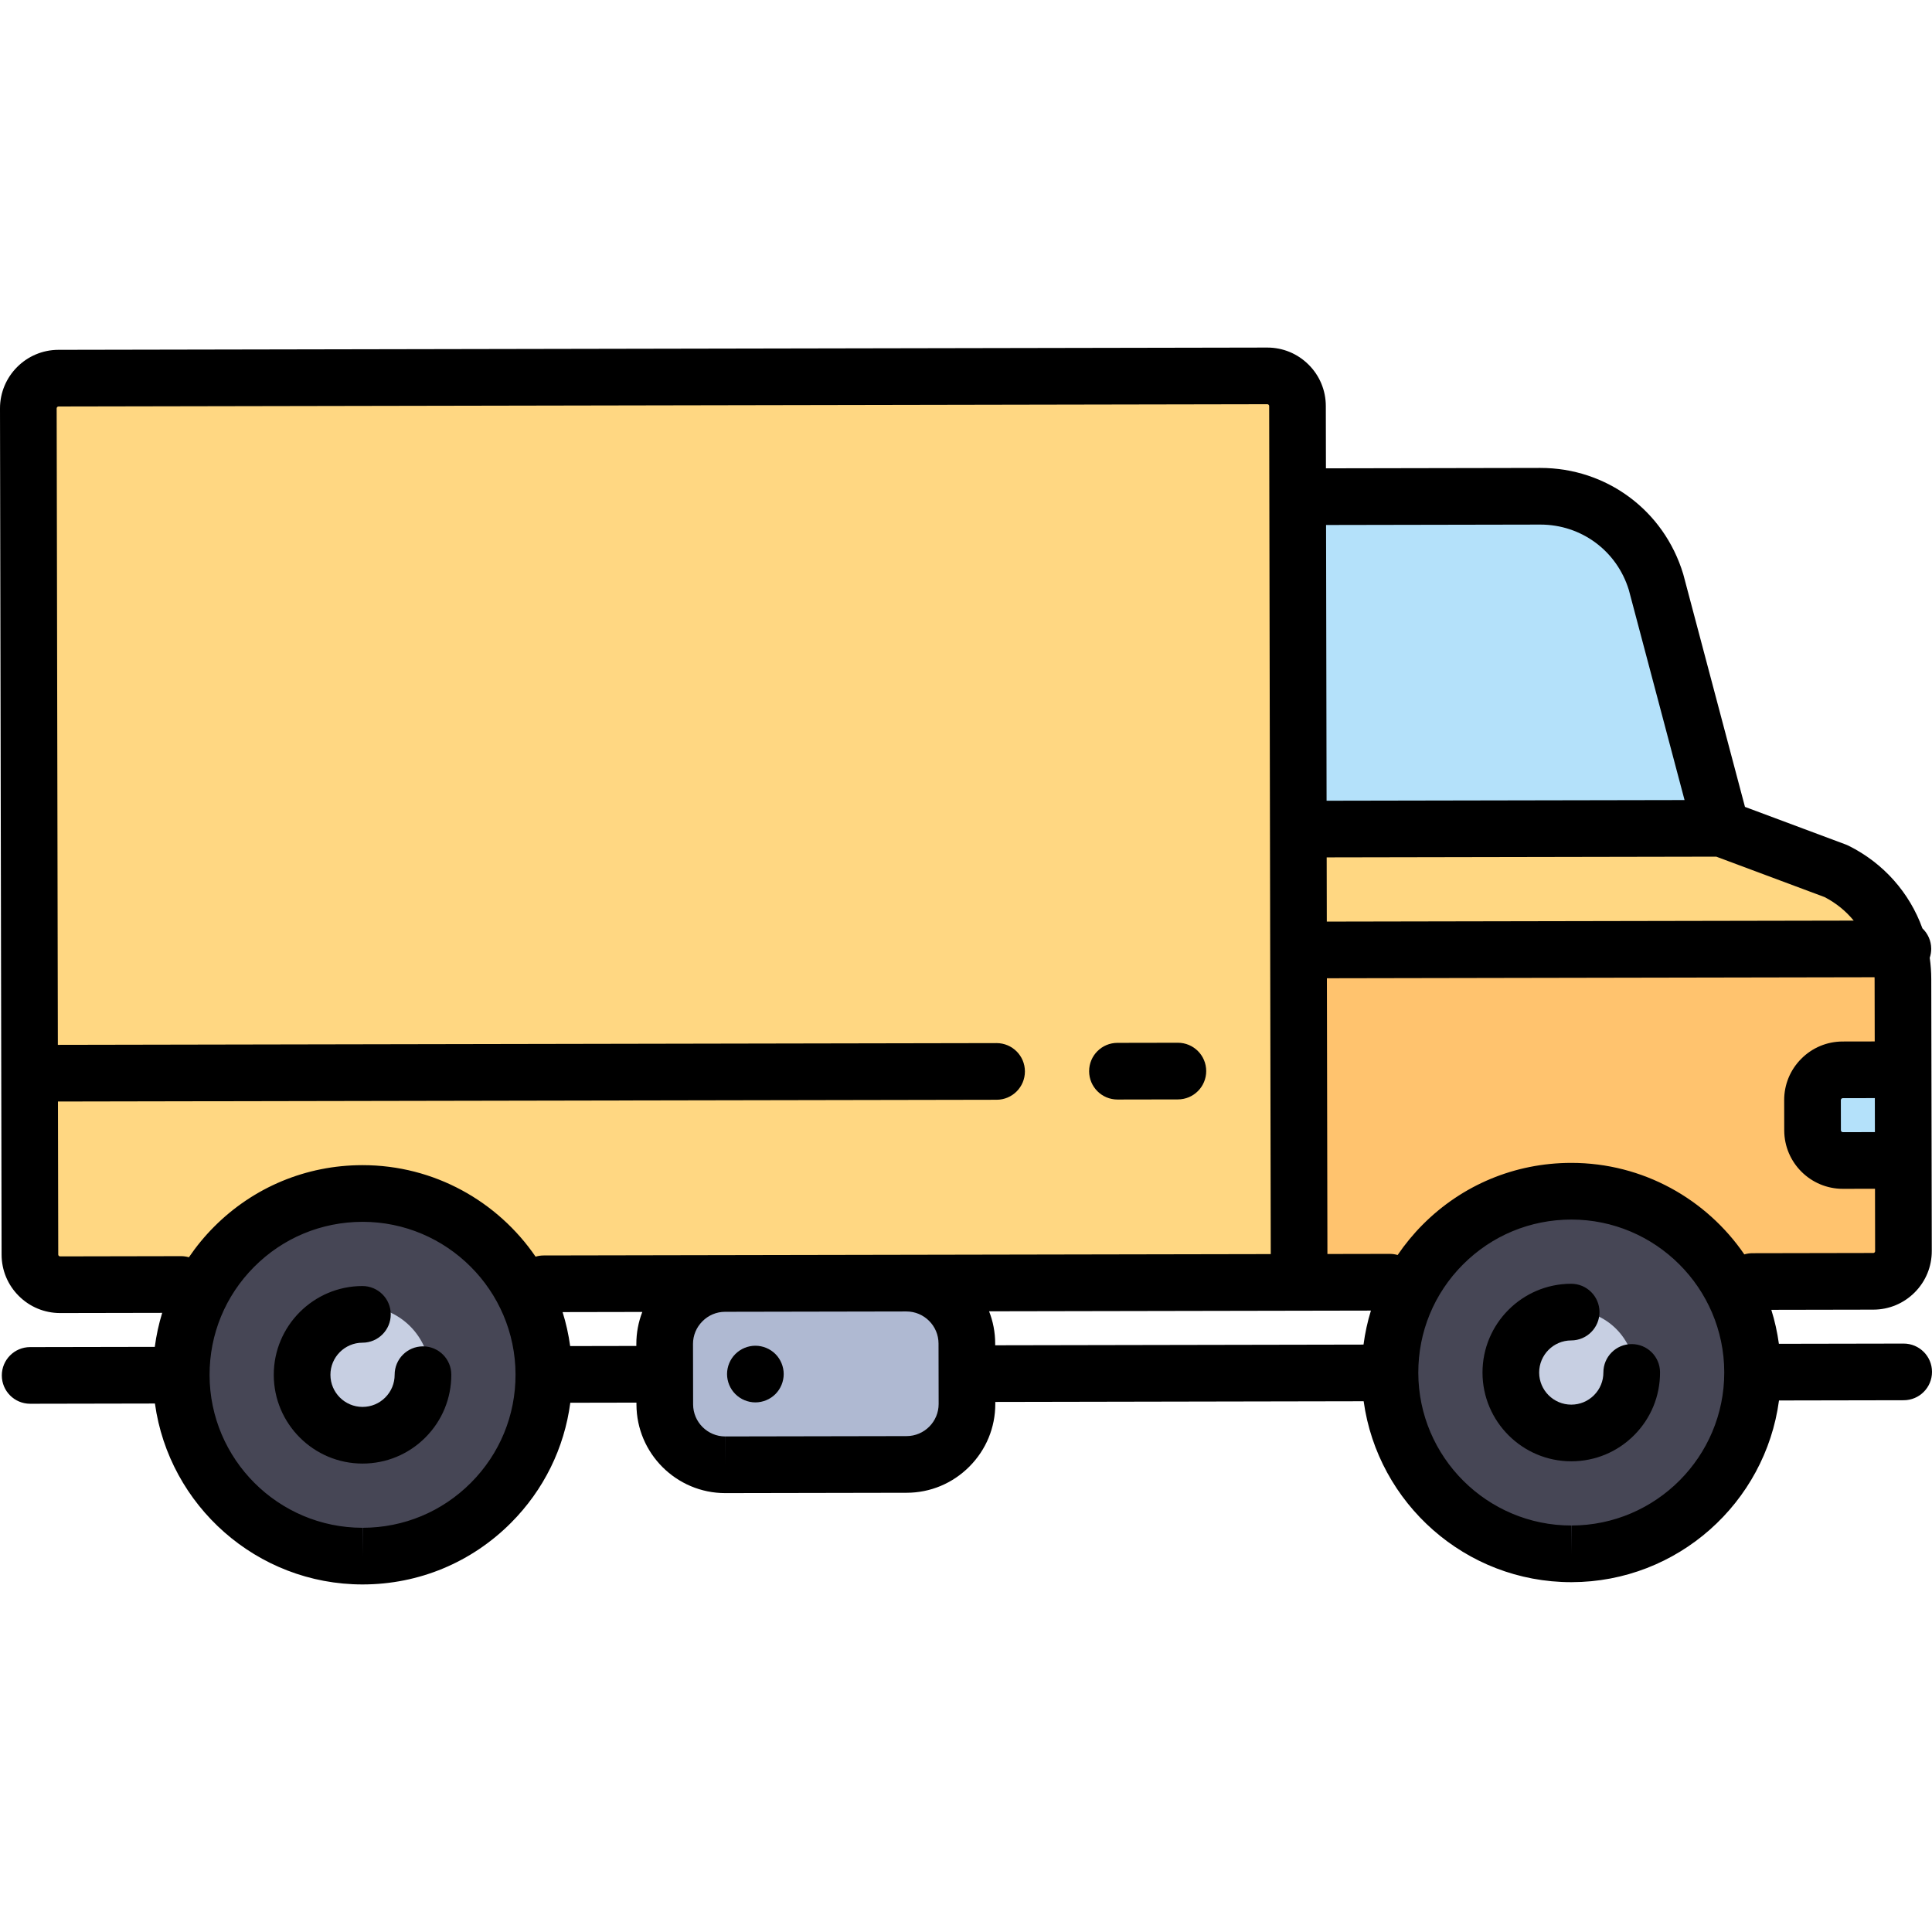
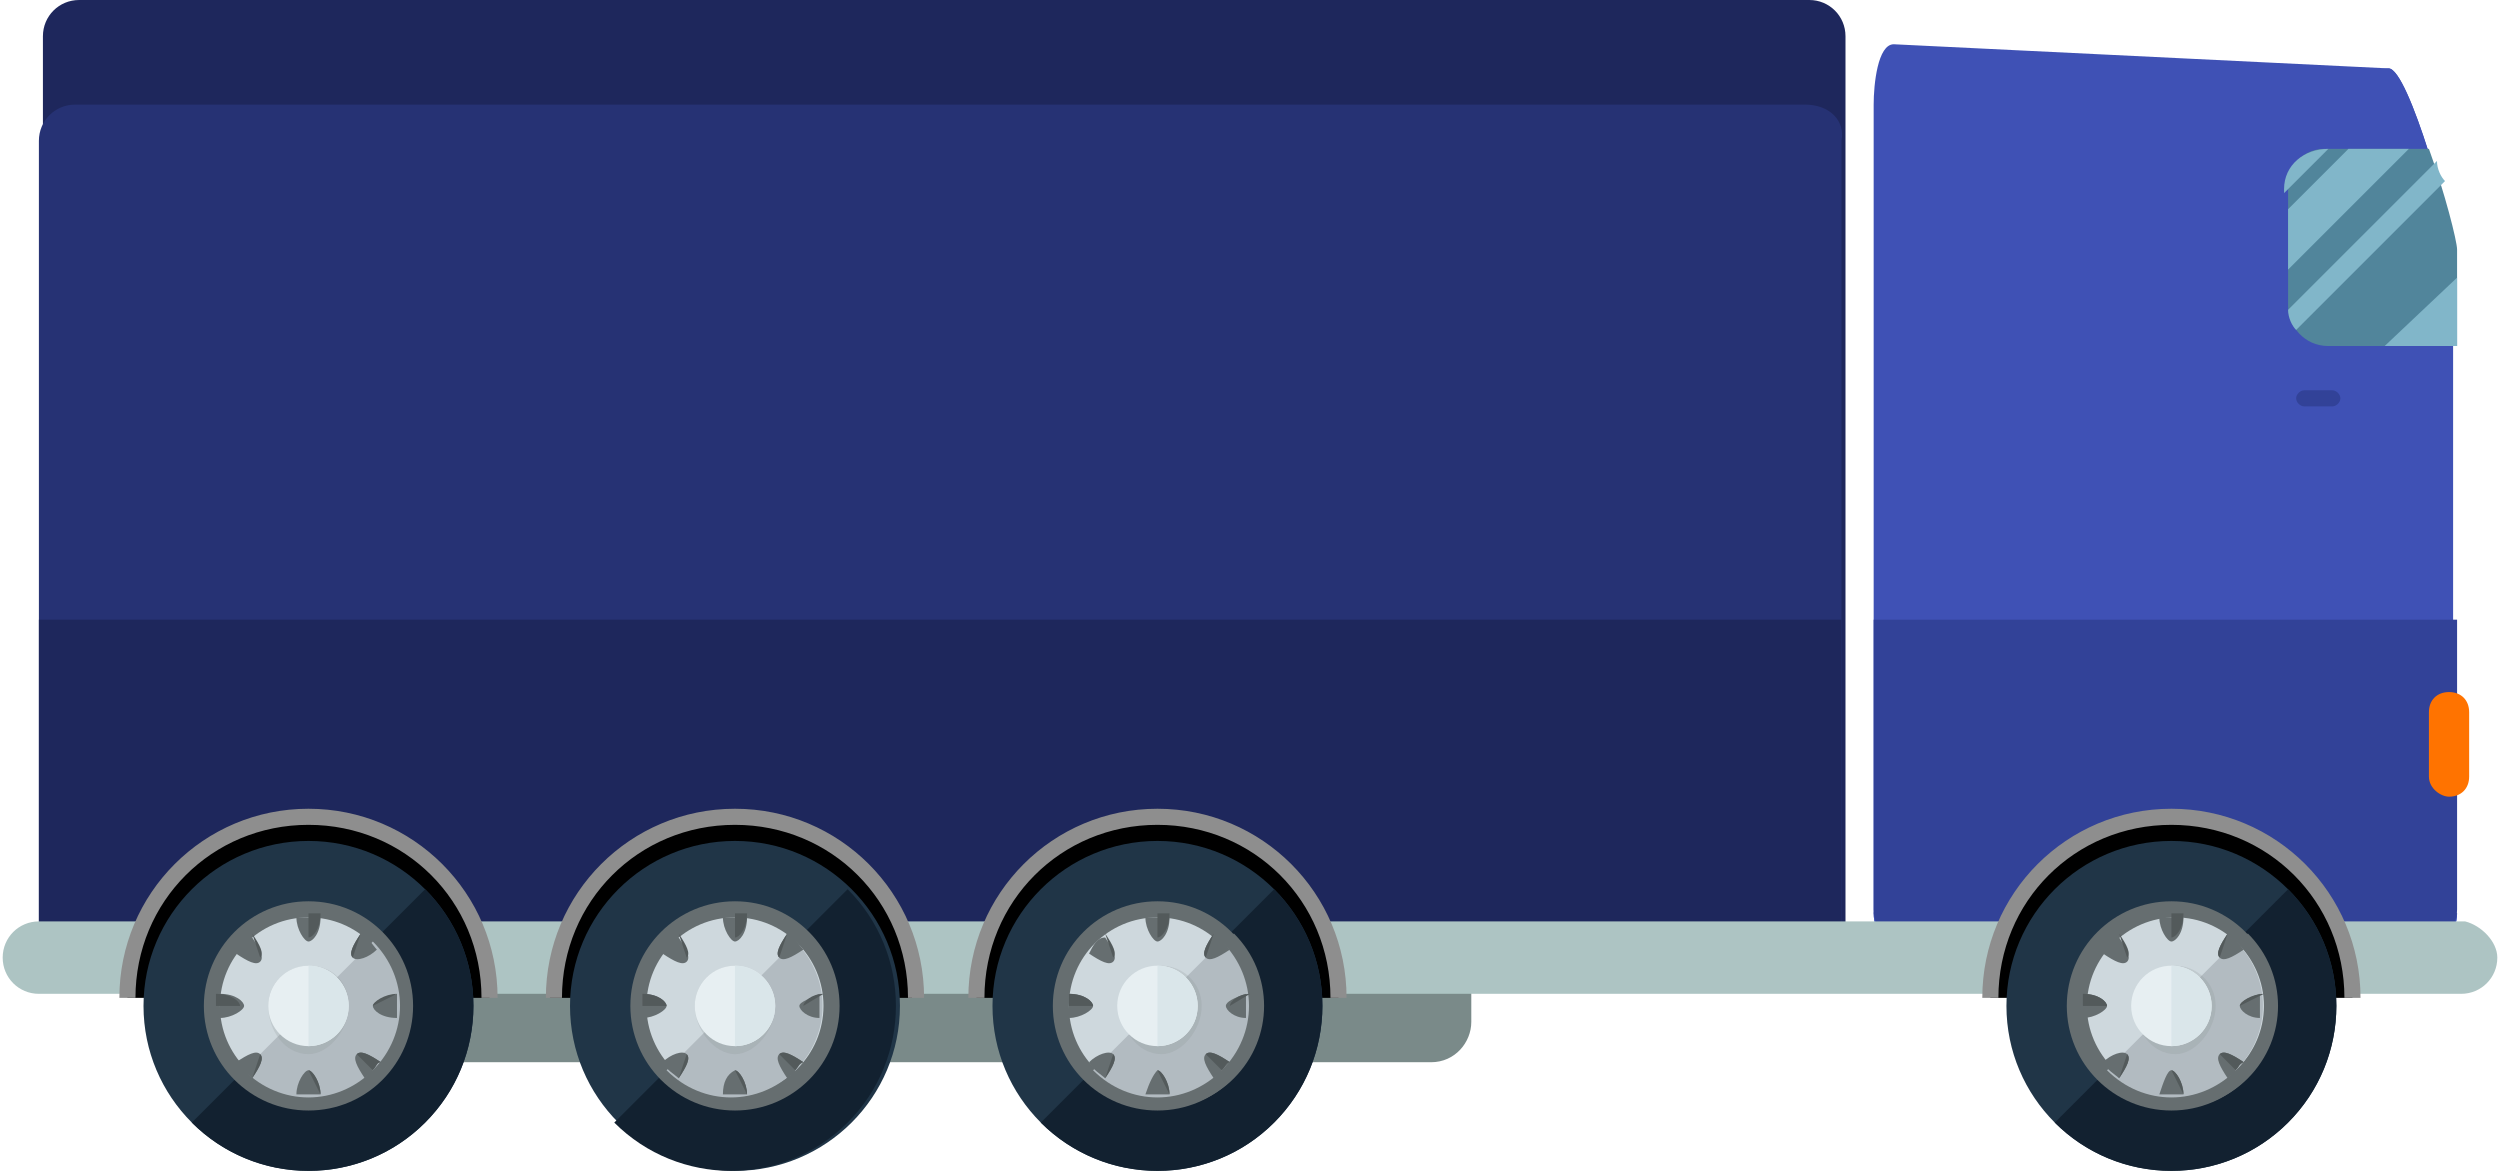
- <svg xmlns="http://www.w3.org/2000/svg" version="1.1" id="Layer_1" x="0px" y="0px" width="120" height="120" viewBox="0 0 511.997 511.997" style="enable-background:new 0 0 511.997 511.997;" xml:space="preserve">
-   <path style="fill:#FFC36E;" d="M504.43,331.536c0.01,4.424-3.564,8.008-7.988,8.018l-38.469,0.06  c-8.338-14.335-23.884-23.964-41.662-23.934c-17.788,0.03-33.304,9.73-41.582,24.114l-30.441,0.05l-0.17-88.089l159.142-0.3  c0.681,2.583,1.031,5.265,1.041,8.008l0.04,24.024l-16.016,0.03c-4.404,0.01-7.998,3.614-7.988,8.018l0.01,8.008  c0.01,4.404,3.624,8.008,8.028,7.998l16.016-0.03L504.43,331.536z" />
-   <path style="fill:#B4E1FA;" d="M504.34,283.487l0.05,24.024l-16.016,0.03c-4.404,0.01-8.018-3.594-8.028-7.998l-0.01-8.008  c-0.01-4.404,3.584-8.008,7.988-8.018L504.34,283.487z" />
-   <path style="fill:#FFD782;" d="M503.259,251.454l-159.142,0.3l-0.06-32.033l112.114-0.21l30.361,11.331  C494.951,235.028,500.967,242.615,503.259,251.454z" />
-   <path style="fill:#464655;" d="M457.973,339.614c4.104,7.067,6.457,15.266,6.477,24.024c0.05,26.537-21.422,48.089-47.959,48.139  c-26.537,0.05-48.089-21.422-48.139-47.959c-0.02-8.749,2.302-16.957,6.376-24.024c8.278-14.385,23.794-24.084,41.582-24.114  C434.089,315.65,449.635,325.279,457.973,339.614z" />
-   <path style="fill:#B4E1FA;" d="M438.874,154.286l17.298,65.226l-112.114,0.21l-0.16-88.089l64.255-0.12  C422.297,131.483,434.78,140.742,438.874,154.286z" />
-   <path style="fill:#FFD782;" d="M7.836,284.418l-0.33-176.179c-0.01-4.424,3.574-8.018,7.998-8.018l320.325-0.611  c4.414,0,8.008,3.574,8.018,7.998l0.05,24.024l0.16,88.089l0.06,32.033l0.17,88.089l-104.086,0.18l-102.564,0.19  c-8.338-14.335-23.874-23.954-41.652-23.924c-17.788,0.03-33.304,9.73-41.592,24.114l-38.439,0.06c-4.424,0-8.018-3.574-8.028-7.998  L7.836,284.418z" />
-   <path style="fill:#AFB9D2;" d="M256.258,372.037c0.01,8.809-7.177,16.036-15.986,16.046l-48.049,0.09  c-8.809,0.02-16.036-7.177-16.046-15.986l-0.02-8.008l-0.01-8.008c-0.02-8.809,7.177-16.026,15.986-16.046l48.049-0.09  c0.01,0,0.01,0,0.02,0c8.799,0,16.006,7.187,16.026,15.986l0.01,8.008L256.258,372.037z" />
-   <path style="fill:#464655;" d="M137.638,340.215c4.114,7.057,6.467,15.266,6.487,24.024c0.05,26.537-21.422,48.099-47.959,48.139  c-26.537,0.05-48.089-21.422-48.139-47.949c-0.02-8.749,2.302-16.947,6.366-24.024c8.288-14.385,23.804-24.084,41.592-24.114  C113.764,316.26,129.299,325.88,137.638,340.215z" />
-   <g>
-     <circle style="fill:#C7CFE2;" cx="416.273" cy="364.209" r="17.017" />
-     <circle style="fill:#C7CFE2;" cx="95.947" cy="364.209" r="18.018" />
+ <svg xmlns="http://www.w3.org/2000/svg" width="256" height="120" viewBox="0 0 496 233" version="1.1">
+   <g id="Canvas" fill="none">
+     <g id="truck">
+       <g id="Vector">
+         <path d="M 256 28C 256 32 252.8 36 248 36L 8 36C 4 36 0 32.8 0 28L 0 8C 0 4 3.2 -1.2207e-05 8 -1.2207e-05L 248 -1.2207e-05C 252 -1.2207e-05 256 3.2 256 8L 256 28Z" transform="translate(36 175.2)" fill="#7A8A89" />
+       </g>
+       <g id="Vector_2">
+         <path d="M 358.4 187.2C 358.4 191.2 355.2 194.4 351.2 194.4L 7.2 194.4C 3.2 194.4 0 191.2 0 187.2L 0 7.2C 0 3.2 3.2 6.10352e-06 7.2 6.10352e-06L 351.2 6.10352e-06C 355.2 6.10352e-06 358.4 3.2 358.4 7.2L 358.4 187.2Z" transform="translate(8 0)" fill="#1E275C" />
+       </g>
+       <g id="Vector_3">
+         <path d="M 351.2 -6.10352e-06L 7.2 -6.10352e-06C 3.2 -6.10352e-06 -1.90735e-07 3.2 -1.90735e-07 7.2L -1.90735e-07 166.4C -1.90735e-07 170.4 3.2 173.6 7.2 173.6L 351.2 173.6C 355.2 173.6 358.4 170.4 358.4 166.4L 358.4 7.2C 359.2 3.2 356 -6.10352e-06 351.2 -6.10352e-06Z" transform="translate(7.2 20.8)" fill="#263274" />
+       </g>
+       <g id="Vector_4">
+         <path d="M -1.90735e-07 3.05176e-06L -1.90735e-07 64C -1.90735e-07 68 3.2 71.2 7.2 71.2L 351.2 71.2C 355.2 71.2 358.4 68 358.4 64L 358.4 3.05176e-06L -1.90735e-07 3.05176e-06Z" transform="translate(7.2 123.2)" fill="#1E275C" />
+       </g>
+       <g id="Vector_5">
+         <path d="M 116 172.8C 116 176.8 112.8 180 108.8 180L 7.2 180C 3.2 180 0 176.8 0 172.8L 0 12C 0 8 0.8 -6.10352e-06 4 -6.10352e-06L 102.4 4.8C 106.4 4.8 115.2 36.8 115.2 40.8L 115.2 172.8L 116 172.8L 116 172.8Z" transform="translate(372 8.79999)" fill="#3F51B5" />
+       </g>
+       <g id="Vector_6">
+         <path d="M 116 168C 116 172 112.8 175.2 108.8 175.2L 7.2 175.2C 3.2 175.2 0 172 0 168L 28 16.8C 28 12.8 28.8 4.8 32 4.8L 102.4 -3.05176e-06C 106.4 -3.05176e-06 115.2 32 115.2 36L 115.2 168L 116 168Z" transform="translate(372 13.6)" fill="#3F51B5" />
+       </g>
+       <g id="Vector_7">
+         <path d="M 0 3.05176e-06L 0 57.6C 0 61.6 3.2 64.8 7.2 64.8L 108.8 64.8C 112.8 64.8 116 61.6 116 57.6L 116 3.05176e-06L 0 3.05176e-06L 0 3.05176e-06Z" transform="translate(372 123.2)" fill="#324298" />
+       </g>
+       <g id="Vector_8">
+         <path d="M 496 7.2C 496 11.2 492.8 14.4 488.8 14.4L 7.2 14.4C 3.2 14.4 0 11.2 0 7.2C 0 3.2 3.2 -1.2207e-05 7.2 -1.2207e-05L 489.6 -1.2207e-05C 492.8 0.8 496 4 496 7.2Z" transform="translate(0 183.2)" fill="#ADC4C3" />
+       </g>
+       <g id="Vector_9">
+         <path d="M -7.62939e-07 36C -7.62939e-07 16 16 0 36 0C 56 0 72 16 72 36" transform="translate(24.8 162.4)" fill="black" />
+       </g>
+       <g id="Vector_10">
+         <path d="M 75.2 37.6L 72 37.6C 72 18.4 56.8 3.2 37.6 3.2C 18.4 3.2 3.2 18.4 3.2 37.6L 7.62939e-07 37.6C 7.62939e-07 16.8 16.8 -6.10352e-06 37.6 -6.10352e-06C 58.4 -6.10352e-06 75.2 16.8 75.2 37.6Z" transform="translate(23.2 160.8)" fill="#8E8E8E" />
+       </g>
+       <g id="Vector_11">
+         <path d="M 32.8 65.6C 50.915 65.6 65.6 50.915 65.6 32.8C 65.6 14.685 50.915 -1.2207e-05 32.8 -1.2207e-05C 14.685 -1.2207e-05 0 14.685 0 32.8C 0 50.915 14.685 65.6 32.8 65.6Z" transform="translate(28 167.2)" fill="#203547" />
+       </g>
+       <g id="Vector_12">
+         <path d="M 46.4 -6.10352e-06C 59.2 12.8 59.2 33.6 46.4 46.4C 33.6 59.2 12.8 59.2 -1.52588e-06 46.4" transform="translate(37.6 176.8)" fill="#122130" />
+       </g>
+       <g id="Vector_13">
+         <path d="M 20.8 41.6C 32.288 41.6 41.6 32.288 41.6 20.8C 41.6 9.312 32.288 -1.2207e-05 20.8 -1.2207e-05C 9.312 -1.2207e-05 0 9.312 0 20.8C 0 32.288 9.312 41.6 20.8 41.6Z" transform="translate(40 179.2)" fill="#666E70" />
+       </g>
+       <g id="Vector_14">
+         <path d="M 28.8 1.2207e-05C 36.8 8 36.8 20.8 28.8 28.8C 20.8 36.8 8 36.8 1.52588e-06 28.8" transform="translate(46.4 185.6)" fill="#666E70" />
+       </g>
+       <g id="Vector_15">
+         <path d="M 17.6 35.2C 27.32 35.2 35.2 27.32 35.2 17.6C 35.2 7.88 27.32 0 17.6 0C 7.88 0 0 7.88 0 17.6C 0 27.32 7.88 35.2 17.6 35.2Z" transform="translate(43.2 182.4)" fill="#CED8DD" />
+       </g>
+       <g id="Vector_16">
+         <path d="M 25.6 -1.2207e-05C 32.8 7.2 32.8 18.4 25.6 25.6C 18.4 32.8 7.2 32.8 0 25.6" transform="translate(48 187.2)" fill="#B2BBC1" />
+       </g>
+       <g id="Vector_17" opacity="0.2">
+         <path d="M 16 8C 16 12.8 12 17.6 8 17.6C 3.2 17.6 -7.62939e-07 12.8 -7.62939e-07 8C -7.62939e-07 3.2 4 6.10352e-06 8 6.10352e-06C 12.8 6.10352e-06 16 3.2 16 8Z" transform="translate(52.8 192)" fill="#888F91" />
+       </g>
+       <g id="Vector_18">
+         <path d="M 8 16C 12.418 16 16 12.418 16 8C 16 3.582 12.418 6.10352e-06 8 6.10352e-06C 3.582 6.10352e-06 0 3.582 0 8C 0 12.418 3.582 16 8 16Z" transform="translate(52.8 192)" fill="#E7EFF2" />
+       </g>
+       <g id="Vector_19">
+         <path d="M -7.62939e-07 6.10352e-06C 4.8 6.10352e-06 8 4 8 8C 8 12.8 4 16 -7.62939e-07 16" transform="translate(60.8 192)" fill="#DAE6EA" />
+       </g>
+       <g id="Vector_20">
+         <path d="M 2.4 0C 1.6 0 0.8 0 1.52588e-06 0C 1.52588e-06 2.4 1.6 4.8 2.4 4.8C 3.2 4.8 4.8 3.2 4.8 0C 4 0 3.2 0 2.4 0Z" transform="translate(58.4 182.4)" fill="#666E70" />
+       </g>
+       <g id="Vector_21">
+         <path d="M -7.62939e-07 4.8C 0.8 4.8 2.4 3.2 2.4 1.2207e-05C 1.6 1.2207e-05 0.8 1.2207e-05 -7.62939e-07 1.2207e-05" transform="translate(60.8 181.6)" fill="#535A5B" />
+       </g>
+       <g id="Vector_22">
+         <path d="M 1.52588e-06 4.8C 1.6 4.8 3.2 4.8 4.8 4.8C 4.8 2.4 3.2 -6.10352e-06 2.4 -6.10352e-06C 1.6 -6.10352e-06 1.52588e-06 2.4 1.52588e-06 4.8Z" transform="translate(58.4 212.8)" fill="#666E70" />
+       </g>
+       <g id="Vector_23">
+         <path d="M 2.4 4.8C 2.4 2.4 0.8 -6.10352e-06 -7.62939e-07 -6.10352e-06Z" transform="translate(60.8 212.8)" fill="#535A5B" />
+       </g>
+       <g id="Vector_24">
+         <path d="M 1.52588e-06 3.2C 2.4 4.8 4 5.6 4.8 4.8C 5.6 4 4.8 2.4 3.2 0C 2.4 0 0.8 1.6 1.52588e-06 3.2Z" transform="translate(46.4 186.4)" fill="#666E70" />
+       </g>
+       <g id="Vector_25">
+         <path d="M 1.6 4.8C 2.4 4 1.6 2.4 -1.52588e-06 1.2207e-05Z" transform="translate(49.6 185.6)" fill="#535A5B" />
+       </g>
+       <g id="Vector_26">
+         <path d="M 5.114 1.914C 2.714 0.314 1.114 -0.486 0.314 0.314C -0.486 1.114 0.314 2.714 1.914 5.114C 2.714 4.314 3.514 4.314 3.514 3.514C 3.514 2.714 4.314 1.914 5.114 1.914Z" transform="translate(70.0862 209.286)" fill="#666E70" />
+       </g>
+       <g id="Vector_27">
+         <path d="M 3.2 3.514C 4 2.714 4 1.914 4.8 1.914C 2.4 0.314 0.8 -0.486 1.52588e-06 0.314" transform="translate(70.4 209.286)" fill="#535A5B" />
+       </g>
+       <g id="Vector_28">
+         <path d="M 0.356 4.8C 2.756 4.8 5.156 3.2 5.156 2.4C 5.156 1.6 3.556 1.2207e-05 0.356 1.2207e-05C 0.356 0.8 0.356 1.6 0.356 2.4C 0.356 3.2 -0.444 4 0.356 4.8Z" transform="translate(42.8445 197.6)" fill="#666E70" />
+       </g>
+       <g id="Vector_29">
+         <path d="M 4.8 2.4C 4.8 1.6 3.2 1.2207e-05 1.52588e-06 1.2207e-05C 1.52588e-06 0.8 1.52588e-06 1.6 1.52588e-06 2.4" transform="translate(42.4 197.6)" fill="#535A5B" />
+       </g>
+       <g id="Vector_30">
+         <path d="M -1.52588e-06 2.4C -1.52588e-06 3.2 1.6 4.8 4.8 4.8C 4.8 3.2 4.8 1.6 4.8 1.2207e-05C 2.4 0.8 -1.52588e-06 1.6 -1.52588e-06 2.4Z" transform="translate(73.6 197.6)" fill="#666E70" />
+       </g>
+       <g id="Vector_31">
+         <path d="M 4.8 1.2207e-05C 2.4 1.2207e-05 -1.52588e-06 1.6 -1.52588e-06 2.4Z" transform="translate(73.6 197.6)" fill="#535A5B" />
+       </g>
+       <g id="Vector_32">
+         <path d="M 1.52588e-06 1.914C 0.8 3.514 2.4 4.314 3.2 5.114C 4.8 2.714 5.6 1.114 4.8 0.314C 4 -0.486 2.4 0.314 1.52588e-06 1.914Z" transform="translate(46.4 209.286)" fill="#666E70" />
+       </g>
+       <g id="Vector_33">
+         <path d="M -1.52588e-06 4.8C 1.6 2.4 2.4 0.8 1.6 1.2207e-05Z" transform="translate(49.6 209.6)" fill="#535A5B" />
+       </g>
+       <g id="Vector_34">
+         <path d="M 1.914 1.2207e-05C 0.314 2.4 -0.486 4 0.314 4.8C 1.114 5.6 3.514 4.8 5.114 3.2C 4.314 2.4 3.514 0.8 1.914 1.2207e-05Z" transform="translate(69.2862 185.6)" fill="#666E70" />
+       </g>
+       <g id="Vector_35">
+         <path d="M 1.914 1.2207e-05C 0.314 2.4 -0.486 4 0.314 4.8Z" transform="translate(69.2862 185.6)" fill="#535A5B" />
+       </g>
+       <g id="Vector_36">
+         <path d="M 3.05176e-06 36C 3.05176e-06 16 16 0 36 0C 56 0 72 16 72 36" transform="translate(108.8 162.4)" fill="black" />
+       </g>
+       <g id="Vector_37">
+         <path d="M 75.2 37.6L 72 37.6C 72 18.4 56.8 3.2 37.6 3.2C 18.4 3.2 3.2 18.4 3.2 37.6L 0 37.6C 0 16.8 16.8 -6.10352e-06 37.6 -6.10352e-06C 58.4 -6.10352e-06 75.2 16.8 75.2 37.6Z" transform="translate(108 160.8)" fill="#8E8E8E" />
+       </g>
+       <g id="Vector_38">
+         <path d="M 32.8 65.6C 50.915 65.6 65.6 50.915 65.6 32.8C 65.6 14.685 50.915 -1.2207e-05 32.8 -1.2207e-05C 14.685 -1.2207e-05 3.05176e-06 14.685 3.05176e-06 32.8C 3.05176e-06 50.915 14.685 65.6 32.8 65.6Z" transform="translate(112.8 167.2)" fill="#203547" />
+       </g>
+       <g id="Vector_39">
+         <path d="M 46.4 -6.10352e-06C 59.2 12.8 59.2 33.6 46.4 46.4C 33.6 59.2 12.8 59.2 -1.52588e-06 46.4" transform="translate(121.6 176.8)" fill="#122130" />
+       </g>
+       <g id="Vector_40">
+         <path d="M 20.8 41.6C 32.288 41.6 41.6 32.288 41.6 20.8C 41.6 9.312 32.288 -1.2207e-05 20.8 -1.2207e-05C 9.312 -1.2207e-05 3.05176e-06 9.312 3.05176e-06 20.8C 3.05176e-06 32.288 9.312 41.6 20.8 41.6Z" transform="translate(124.8 179.2)" fill="#666E70" />
+       </g>
+       <g id="Vector_41">
+         <path d="M 28.8 1.2207e-05C 36.8 8 36.8 20.8 28.8 28.8C 20.8 36.8 8 36.8 -3.05176e-06 28.8" transform="translate(131.2 185.6)" fill="#666E70" />
+       </g>
+       <g id="Vector_42">
+         <path d="M 17.6 35.2C 27.32 35.2 35.2 27.32 35.2 17.6C 35.2 7.88 27.32 0 17.6 0C 7.88 0 0 7.88 0 17.6C 0 27.32 7.88 35.2 17.6 35.2Z" transform="translate(128 182.4)" fill="#CED8DD" />
+       </g>
+       <g id="Vector_43">
+         <path d="M 25.6 -1.2207e-05C 32.8 7.2 32.8 18.4 25.6 25.6C 18.4 32.8 7.2 32.8 0 25.6" transform="translate(132 187.2)" fill="#B2BBC1" />
+       </g>
+       <g id="Vector_44" opacity="0.2">
+         <path d="M 16 8C 16 12.8 12 17.6 8 17.6C 4 17.6 6.10352e-06 12.8 6.10352e-06 8C 6.10352e-06 3.2 4 6.10352e-06 8 6.10352e-06C 12 6.10352e-06 16 3.2 16 8Z" transform="translate(137.6 192)" fill="#888F91" />
+       </g>
+       <g id="Vector_45">
+         <path d="M 8 16C 12.418 16 16 12.418 16 8C 16 3.582 12.418 6.10352e-06 8 6.10352e-06C 3.582 6.10352e-06 6.10352e-06 3.582 6.10352e-06 8C 6.10352e-06 12.418 3.582 16 8 16Z" transform="translate(137.6 192)" fill="#E7EFF2" />
+       </g>
+       <g id="Vector_46">
+         <path d="M 6.10352e-06 6.10352e-06C 4.8 6.10352e-06 8 4 8 8C 8 12.8 4 16 6.10352e-06 16" transform="translate(145.6 192)" fill="#DAE6EA" />
+       </g>
+       <g id="Vector_47">
+         <path d="M 2.4 0C 1.6 0 0.8 0 -3.05176e-06 0C -3.05176e-06 2.4 1.6 4.8 2.4 4.8C 3.2 4.8 4.8 3.2 4.8 0C 4 0 3.2 0 2.4 0Z" transform="translate(143.2 182.4)" fill="#666E70" />
+       </g>
+       <g id="Vector_48">
+         <path d="M 6.10352e-06 4.8C 0.8 4.8 2.4 3.2 2.4 1.2207e-05C 1.6 1.2207e-05 0.8 1.2207e-05 6.10352e-06 1.2207e-05" transform="translate(145.6 181.6)" fill="#535A5B" />
+       </g>
+       <g id="Vector_49">
+         <path d="M -3.05176e-06 4.8C 1.6 4.8 3.2 4.8 4.8 4.8C 4.8 2.4 3.2 -6.10352e-06 2.4 -6.10352e-06C 0.8 0.8 -3.05176e-06 2.4 -3.05176e-06 4.8Z" transform="translate(143.2 212.8)" fill="#666E70" />
+       </g>
+       <g id="Vector_50">
+         <path d="M 2.4 4.8C 2.4 2.4 0.8 -6.10352e-06 6.10352e-06 -6.10352e-06Z" transform="translate(145.6 212.8)" fill="#535A5B" />
+       </g>
+       <g id="Vector_51">
+         <path d="M -3.05176e-06 3.2C 2.4 4.8 4 5.6 4.8 4.8C 5.6 4 4.8 2.4 3.2 0C 1.6 0 0.8 1.6 -3.05176e-06 3.2Z" transform="translate(131.2 186.4)" fill="#666E70" />
+       </g>
+       <g id="Vector_52">
+         <path d="M 1.6 4.8C 2.4 4 1.6 2.4 -6.10352e-06 1.2207e-05Z" transform="translate(134.4 185.6)" fill="#535A5B" />
+       </g>
+       <g id="Vector_53">
+         <path d="M 5.114 1.914C 2.714 0.314 1.114 -0.486 0.314 0.314C -0.486 1.114 0.314 2.714 1.914 5.114C 2.714 4.314 3.514 4.314 3.514 3.514C 3.514 2.714 5.114 1.914 5.114 1.914Z" transform="translate(154.086 209.286)" fill="#666E70" />
+       </g>
+       <g id="Vector_54">
+         <path d="M 3.2 3.514C 4 2.714 4 1.914 4.8 1.914C 2.4 0.314 0.8 -0.486 -6.10352e-06 0.314" transform="translate(154.4 209.286)" fill="#535A5B" />
+       </g>
+       <g id="Vector_55">
+         <path d="M -3.05176e-06 4.8C 2.4 4.8 4.8 3.2 4.8 2.4C 4.8 1.6 3.2 1.2207e-05 -3.05176e-06 1.2207e-05C -3.05176e-06 0.8 -3.05176e-06 1.6 -3.05176e-06 2.4C -3.05176e-06 3.2 -3.05176e-06 4 -3.05176e-06 4.8Z" transform="translate(127.2 197.6)" fill="#666E70" />
+       </g>
+       <g id="Vector_56">
+         <path d="M 4.8 2.4C 4.8 1.6 3.2 1.2207e-05 -3.05176e-06 1.2207e-05C -3.05176e-06 0.8 -3.05176e-06 1.6 -3.05176e-06 2.4" transform="translate(127.2 197.6)" fill="#535A5B" />
+       </g>
+       <g id="Vector_57">
+         <path d="M -6.10352e-06 2.4C -6.10352e-06 3.2 1.6 4.8 4 4.8C 4 3.2 4 1.6 4 1.2207e-05C 2.4 0.8 -6.10352e-06 1.6 -6.10352e-06 2.4Z" transform="translate(158.4 197.6)" fill="#666E70" />
+       </g>
+       <g id="Vector_58">
+         <path d="M 4 1.2207e-05C 1.6 1.2207e-05 -3.05176e-06 1.6 -3.05176e-06 2.4Z" transform="translate(159.2 197.6)" fill="#535A5B" />
+       </g>
+       <g id="Vector_59">
+         <path d="M -3.05176e-06 1.914C 0.8 3.514 2.4 4.314 3.2 5.114C 4.8 2.714 5.6 1.114 4.8 0.314C 4 -0.486 1.6 0.314 -3.05176e-06 1.914Z" transform="translate(131.2 209.286)" fill="#666E70" />
+       </g>
+       <g id="Vector_60">
+         <path d="M -6.10352e-06 4.8C 1.6 2.4 2.4 0.8 1.6 1.2207e-05Z" transform="translate(134.4 209.6)" fill="#535A5B" />
+       </g>
+       <g id="Vector_61">
+         <path d="M 1.914 1.2207e-05C 0.314 2.4 -0.486 4 0.314 4.8C 1.114 5.6 2.714 4.8 5.114 3.2C 4.314 2.4 3.514 0.8 1.914 1.2207e-05Z" transform="translate(154.086 185.6)" fill="#666E70" />
+       </g>
+       <g id="Vector_62">
+         <path d="M 1.914 1.2207e-05C 0.314 2.4 -0.486 4 0.314 4.8Z" transform="translate(154.086 185.6)" fill="#535A5B" />
+       </g>
+       <g id="Vector_63">
+         <path d="M 6.10352e-06 36C 6.10352e-06 16 16 0 36 0C 56 0 72 16 72 36" transform="translate(193.6 162.4)" fill="black" />
+       </g>
+       <g id="Vector_64">
+         <path d="M 75.2 37.6L 72 37.6C 72 18.4 56.8 3.2 37.6 3.2C 18.4 3.2 3.2 18.4 3.2 37.6L 0 37.6C 0 16.8 16.8 -6.10352e-06 37.6 -6.10352e-06C 58.4 -6.10352e-06 75.2 16.8 75.2 37.6Z" transform="translate(192 160.8)" fill="#8E8E8E" />
+       </g>
+       <g id="Vector_65">
+         <path d="M 32.8 65.6C 50.915 65.6 65.6 50.915 65.6 32.8C 65.6 14.685 50.915 -1.2207e-05 32.8 -1.2207e-05C 14.685 -1.2207e-05 3.05176e-06 14.685 3.05176e-06 32.8C 3.05176e-06 50.915 14.685 65.6 32.8 65.6Z" transform="translate(196.8 167.2)" fill="#203547" />
+       </g>
+       <g id="Vector_66">
+         <path d="M 46.4 -6.10352e-06C 59.2 12.8 59.2 33.6 46.4 46.4C 33.6 59.2 12.8 59.2 -6.10352e-06 46.4" transform="translate(206.4 176.8)" fill="#122130" />
+       </g>
+       <g id="Vector_67">
+         <path d="M 20.8 41.6C 32.288 41.6 41.6 32.288 41.6 20.8C 41.6 9.312 32.288 -1.2207e-05 20.8 -1.2207e-05C 9.312 -1.2207e-05 3.05176e-06 9.312 3.05176e-06 20.8C 3.05176e-06 32.288 9.312 41.6 20.8 41.6Z" transform="translate(208.8 179.2)" fill="#666E70" />
+       </g>
+       <g id="Vector_68">
+         <path d="M 28.8 1.2207e-05C 36.8 8 36.8 20.8 28.8 28.8C 20.8 36.8 8 36.8 0 28.8" transform="translate(216 185.6)" fill="#666E70" />
+       </g>
+       <g id="Vector_69">
+         <path d="M 17.6 35.2C 27.32 35.2 35.2 27.32 35.2 17.6C 35.2 7.88 27.32 0 17.6 0C 7.88 0 0 7.88 0 17.6C 0 27.32 7.88 35.2 17.6 35.2Z" transform="translate(212 182.4)" fill="#CED8DD" />
+       </g>
+       <g id="Vector_70">
+         <path d="M 25.6 -1.2207e-05C 32.8 7.2 32.8 18.4 25.6 25.6C 18.4 32.8 7.2 32.8 3.05176e-06 25.6" transform="translate(216.8 187.2)" fill="#B2BBC1" />
+       </g>
+       <g id="Vector_71" opacity="0.2">
+         <path d="M 16 8C 16 12.8 12 17.6 8 17.6C 3.2 17.6 -6.10352e-06 12.8 -6.10352e-06 8C -6.10352e-06 3.2 4 6.10352e-06 8 6.10352e-06C 12 6.10352e-06 16 3.2 16 8Z" transform="translate(222.4 192)" fill="#888F91" />
+       </g>
+       <g id="Vector_72">
+         <path d="M 8 16C 12.418 16 16 12.418 16 8C 16 3.582 12.418 6.10352e-06 8 6.10352e-06C 3.582 6.10352e-06 6.10352e-06 3.582 6.10352e-06 8C 6.10352e-06 12.418 3.582 16 8 16Z" transform="translate(221.6 192)" fill="#E7EFF2" />
+       </g>
+       <g id="Vector_73">
+         <path d="M 6.10352e-06 6.10352e-06C 4.8 6.10352e-06 8 4 8 8C 8 12.8 4 16 6.10352e-06 16" transform="translate(229.6 192)" fill="#DAE6EA" />
+       </g>
+       <g id="Vector_74">
+         <path d="M 2.4 0C 1.6 0 0.8 0 -3.05176e-06 0C -3.05176e-06 2.4 1.6 4.8 2.4 4.8C 3.2 4.8 4.8 3.2 4.8 0C 4 0 3.2 0 2.4 0Z" transform="translate(227.2 182.4)" fill="#666E70" />
+       </g>
+       <g id="Vector_75">
+         <path d="M 6.10352e-06 4.8C 0.8 4.8 2.4 3.2 2.4 1.2207e-05C 1.6 1.2207e-05 0.8 1.2207e-05 6.10352e-06 1.2207e-05" transform="translate(229.6 181.6)" fill="#535A5B" />
+       </g>
+       <g id="Vector_76">
+         <path d="M -3.05176e-06 4.8C 1.6 4.8 3.2 4.8 4.8 4.8C 4.8 2.4 3.2 -6.10352e-06 2.4 -6.10352e-06C 1.6 0.8 0.8 2.4 -3.05176e-06 4.8Z" transform="translate(227.2 212.8)" fill="#666E70" />
+       </g>
+       <g id="Vector_77">
+         <path d="M 2.4 4.8C 2.4 2.4 0.8 -6.10352e-06 6.10352e-06 -6.10352e-06Z" transform="translate(229.6 212.8)" fill="#535A5B" />
+       </g>
+       <g id="Vector_78">
+         <path d="M 0 3.2C 2.4 4.8 4 5.6 4.8 4.8C 5.6 4 4.8 2.4 3.2 0C 1.6 0 0.8 1.6 0 3.2Z" transform="translate(216 186.4)" fill="#666E70" />
+       </g>
+       <g id="Vector_79">
+         <path d="M 1.6 4.8C 2.4 4 1.6 2.4 -3.05176e-06 1.2207e-05Z" transform="translate(219.2 185.6)" fill="#535A5B" />
+       </g>
+       <g id="Vector_80">
+         <path d="M 5.114 1.914C 2.714 0.314 1.114 -0.486 0.314 0.314C -0.486 1.114 0.314 2.714 1.914 5.114C 2.714 4.314 3.514 4.314 3.514 3.514C 4.314 2.714 5.114 1.914 5.114 1.914Z" transform="translate(238.886 209.286)" fill="#666E70" />
+       </g>
+       <g id="Vector_81">
+         <path d="M 3.2 3.514C 4 2.714 4 1.914 4.8 1.914C 2.4 0.314 0.8 -0.486 -3.05176e-06 0.314" transform="translate(239.2 209.286)" fill="#535A5B" />
+       </g>
+       <g id="Vector_82">
+         <path d="M 0 4.8C 2.4 4.8 4.8 3.2 4.8 2.4C 4.8 1.6 3.2 1.2207e-05 0 1.2207e-05C 0 0.8 0 1.6 0 2.4C 0 3.2 0 4 0 4.8Z" transform="translate(212 197.6)" fill="#666E70" />
+       </g>
+       <g id="Vector_83">
+         <path d="M 4.8 2.4C 4.8 1.6 3.2 1.2207e-05 0 1.2207e-05C 0 0.8 0 1.6 0 2.4" transform="translate(212 197.6)" fill="#535A5B" />
+       </g>
+       <g id="Vector_84">
+         <path d="M -3.05176e-06 2.4C -3.05176e-06 3.2 1.6 4.8 4 4.8C 4 3.2 4 1.6 4 1.2207e-05C 1.6 0.8 -3.05176e-06 1.6 -3.05176e-06 2.4Z" transform="translate(243.2 197.6)" fill="#666E70" />
+       </g>
+       <g id="Vector_85">
+         <path d="M 4 1.2207e-05C 1.6 1.2207e-05 0 1.6 0 2.4Z" transform="translate(244 197.6)" fill="#535A5B" />
+       </g>
+       <g id="Vector_86">
+         <path d="M 0 1.914C 0.8 3.514 2.4 4.314 3.2 5.114C 4.8 2.714 5.6 1.114 4.8 0.314C 4 -0.486 1.6 0.314 0 1.914Z" transform="translate(216 209.286)" fill="#666E70" />
+       </g>
+       <g id="Vector_87">
+         <path d="M -3.05176e-06 4.8C 1.6 2.4 2.4 0.8 1.6 1.2207e-05Z" transform="translate(219.2 209.6)" fill="#535A5B" />
+       </g>
+       <g id="Vector_88">
+         <path d="M 1.914 1.2207e-05C 0.314 2.4 -0.486 4 0.314 4.8C 1.114 5.6 2.714 4.8 5.114 3.2C 4.314 2.4 3.514 0.8 1.914 1.2207e-05Z" transform="translate(238.886 185.6)" fill="#666E70" />
+       </g>
+       <g id="Vector_89">
+         <path d="M 1.914 1.2207e-05C 0.314 2.4 -0.486 4 0.314 4.8Z" transform="translate(238.886 185.6)" fill="#535A5B" />
+       </g>
+       <g id="Vector_90">
+         <path d="M 1.2207e-05 36C 1.2207e-05 16 16 0 36 0C 56 0 72 16 72 36" transform="translate(395.2 162.4)" fill="black" />
+       </g>
+       <g id="Vector_91">
+         <path d="M 75.2 37.6L 72 37.6C 72 18.4 56.8 3.2 37.6 3.2C 18.4 3.2 3.2 18.4 3.2 37.6L 6.10352e-06 37.6C 6.10352e-06 16.8 16.8 -6.10352e-06 37.6 -6.10352e-06C 58.4 -6.10352e-06 75.2 16.8 75.2 37.6Z" transform="translate(393.6 160.8)" fill="#8E8E8E" />
+       </g>
+       <g id="Vector_92">
+         <path d="M 32.8 65.6C 50.915 65.6 65.6 50.915 65.6 32.8C 65.6 14.685 50.915 -1.2207e-05 32.8 -1.2207e-05C 14.685 -1.2207e-05 -6.10352e-06 14.685 -6.10352e-06 32.8C -6.10352e-06 50.915 14.685 65.6 32.8 65.6Z" transform="translate(398.4 167.2)" fill="#203547" />
+       </g>
+       <g id="Vector_93">
+         <path d="M 46.4 -6.10352e-06C 59.2 12.8 59.2 33.6 46.4 46.4C 33.6 59.2 12.8 59.2 0 46.4" transform="translate(408 176.8)" fill="#122130" />
+       </g>
+       <g id="Vector_94">
+         <path d="M 20.8 41.6C 32.288 41.6 41.6 32.288 41.6 20.8C 41.6 9.312 32.288 -1.2207e-05 20.8 -1.2207e-05C 9.312 -1.2207e-05 -6.10352e-06 9.312 -6.10352e-06 20.8C -6.10352e-06 32.288 9.312 41.6 20.8 41.6Z" transform="translate(410.4 179.2)" fill="#666E70" />
+       </g>
+       <g id="Vector_95">
+         <path d="M 28.8 1.2207e-05C 36.8 8 36.8 20.8 28.8 28.8C 20.8 36.8 8 36.8 6.10352e-06 28.8" transform="translate(417.6 185.6)" fill="#666E70" />
+       </g>
+       <g id="Vector_96">
+         <path d="M 35.2 17.6C 35.2 27.2 27.2 35.2 17.6 35.2C 8 35.2 -6.10352e-06 27.2 -6.10352e-06 17.6C -6.10352e-06 8 8 0 17.6 0C 27.2 0 35.2 8 35.2 17.6Z" transform="translate(414.4 182.4)" fill="#CED8DD" />
+       </g>
+       <g id="Vector_97">
+         <path d="M 25.6 -1.2207e-05C 32.8 7.2 32.8 18.4 25.6 25.6C 18.4 32.8 7.2 32.8 -6.10352e-06 25.6" transform="translate(418.4 187.2)" fill="#B2BBC1" />
+       </g>
+       <g id="Vector_98" opacity="0.2">
+         <path d="M 16 8C 16 12.8 12 17.6 8 17.6C 3.2 17.6 0 12.8 0 8C 0 3.2 4 6.10352e-06 8 6.10352e-06C 12 6.10352e-06 16 3.2 16 8Z" transform="translate(424 192)" fill="#888F91" />
+       </g>
+       <g id="Vector_99">
+         <path d="M 8 16C 12.418 16 16 12.418 16 8C 16 3.582 12.418 6.10352e-06 8 6.10352e-06C 3.582 6.10352e-06 1.2207e-05 3.582 1.2207e-05 8C 1.2207e-05 12.418 3.582 16 8 16Z" transform="translate(423.2 192)" fill="#E7EFF2" />
+       </g>
+       <g id="Vector_100">
+         <path d="M 1.2207e-05 6.10352e-06C 4.8 6.10352e-06 8 4 8 8C 8 12.8 4 16 1.2207e-05 16" transform="translate(431.2 192)" fill="#DAE6EA" />
+       </g>
+       <g id="Vector_101">
+         <path d="M 2.4 0C 1.6 0 0.8 0 -1.2207e-05 0C -1.2207e-05 2.4 1.6 4.8 2.4 4.8C 3.2 4.8 4.8 3.2 4.8 0C 4 0 3.2 0 2.4 0Z" transform="translate(428.8 182.4)" fill="#666E70" />
+       </g>
+       <g id="Vector_102">
+         <path d="M 1.2207e-05 4.8C 0.8 4.8 2.4 3.2 2.4 1.2207e-05C 1.6 1.2207e-05 0.8 1.2207e-05 1.2207e-05 1.2207e-05" transform="translate(431.2 181.6)" fill="#535A5B" />
+       </g>
+       <g id="Vector_103">
+         <path d="M -1.2207e-05 4.8C 1.6 4.8 3.2 4.8 4.8 4.8C 4.8 2.4 3.2 -6.10352e-06 2.4 -6.10352e-06C 1.6 -6.10352e-06 0.8 2.4 -1.2207e-05 4.8Z" transform="translate(428.8 212.8)" fill="#666E70" />
+       </g>
+       <g id="Vector_104">
+         <path d="M 2.4 4.8C 2.4 2.4 0.8 -6.10352e-06 1.2207e-05 -6.10352e-06Z" transform="translate(431.2 212.8)" fill="#535A5B" />
+       </g>
+       <g id="Vector_105">
+         <path d="M 6.10352e-06 3.2C 2.4 4.8 4 5.6 4.8 4.8C 5.6 4 4.8 2.4 3.2 0C 1.6 0 0.8 1.6 6.10352e-06 3.2Z" transform="translate(417.6 186.4)" fill="#666E70" />
+       </g>
+       <g id="Vector_106">
+         <path d="M 1.6 4.8C 2.4 4 1.6 2.4 -1.2207e-05 1.2207e-05Z" transform="translate(420.8 185.6)" fill="#535A5B" />
+       </g>
+       <g id="Vector_107">
+         <path d="M 5.114 1.914C 2.714 0.314 1.114 -0.486 0.314 0.314C -0.486 1.114 0.314 2.714 1.914 5.114C 2.714 4.314 3.514 4.314 3.514 3.514C 3.514 2.714 5.114 1.914 5.114 1.914Z" transform="translate(440.486 209.286)" fill="#666E70" />
+       </g>
+       <g id="Vector_108">
+         <path d="M 3.2 3.514C 4 2.714 4 1.914 4.8 1.914C 2.4 0.314 0.8 -0.486 -1.2207e-05 0.314" transform="translate(440.8 209.286)" fill="#535A5B" />
+       </g>
+       <g id="Vector_109">
+         <path d="M 6.10352e-06 4.8C 2.4 4.8 4.8 3.2 4.8 2.4C 4.8 1.6 3.2 1.2207e-05 6.10352e-06 1.2207e-05C 6.10352e-06 0.8 6.10352e-06 1.6 6.10352e-06 2.4C 6.10352e-06 3.2 6.10352e-06 4 6.10352e-06 4.8Z" transform="translate(413.6 197.6)" fill="#666E70" />
+       </g>
+       <g id="Vector_110">
+         <path d="M 4.8 2.4C 4.8 1.6 3.2 1.2207e-05 6.10352e-06 1.2207e-05C 6.10352e-06 0.8 6.10352e-06 1.6 6.10352e-06 2.4" transform="translate(413.6 197.6)" fill="#535A5B" />
+       </g>
+       <g id="Vector_111">
+         <path d="M -1.2207e-05 2.4C -1.2207e-05 3.2 1.6 4.8 4 4.8C 4 3.2 4 1.6 4 1.2207e-05C 1.6 0.8 -1.2207e-05 1.6 -1.2207e-05 2.4Z" transform="translate(444.8 197.6)" fill="#666E70" />
+       </g>
+       <g id="Vector_112">
+         <path d="M 4.8 1.2207e-05C 2.4 1.2207e-05 -1.2207e-05 1.6 -1.2207e-05 2.4Z" transform="translate(444.8 197.6)" fill="#535A5B" />
+       </g>
+       <g id="Vector_113">
+         <path d="M 6.10352e-06 1.914C 0.8 3.514 2.4 4.314 3.2 5.114C 4.8 2.714 5.6 1.114 4.8 0.314C 4 -0.486 1.6 0.314 6.10352e-06 1.914Z" transform="translate(417.6 209.286)" fill="#666E70" />
+       </g>
+       <g id="Vector_114">
+         <path d="M -1.2207e-05 4.8C 1.6 2.4 2.4 0.8 1.6 1.2207e-05Z" transform="translate(420.8 209.6)" fill="#535A5B" />
+       </g>
+       <g id="Vector_115">
+         <path d="M 1.914 1.2207e-05C 0.314 2.4 -0.486 4 0.314 4.8C 1.114 5.6 2.714 4.8 5.114 3.2C 4.314 2.4 3.514 0.8 1.914 1.2207e-05Z" transform="translate(440.486 185.6)" fill="#666E70" />
+       </g>
+       <g id="Vector_116">
+         <path d="M 1.914 1.2207e-05C 0.314 2.4 -0.486 4 0.314 4.8Z" transform="translate(440.486 185.6)" fill="#535A5B" />
+       </g>
+       <g id="Vector_117">
+         <path d="M -6.10352e-06 7.2L -6.10352e-06 31.2C -6.10352e-06 35.2 3.2 39.2 8 39.2L 33.6 39.2L 33.6 20C 33.6 18.4 31.2 8.8 28 -3.05176e-06L 7.2 -3.05176e-06C 3.2 -3.05176e-06 -6.10352e-06 3.2 -6.10352e-06 7.2Z" transform="translate(454.4 29.6)" fill="#51859B" />
+       </g>
+       <g id="Group">
+         <g id="Vector_118">
+           <path d="M 29.6 6.10352e-06L -6.10352e-06 29.6C -6.10352e-06 31.2 0.8 32.8 1.6 33.6L 31.2 4C 30.4 3.2 29.6 1.6 29.6 6.10352e-06Z" transform="translate(454.4 32)" fill="#81B6C9" />
+         </g>
+         <g id="Vector_119">
+           <path d="M 6.10352e-06 13.6L 14.4 13.6L 14.4 3.05176e-06L 6.10352e-06 13.6Z" transform="translate(473.6 55.2)" fill="#81B6C9" />
+         </g>
+         <g id="Vector_120">
+           <path d="M 8.8 -3.05176e-06C 4 -3.05176e-06 6.10352e-06 3.2 6.10352e-06 8L 6.10352e-06 8.8L 8.8 -3.05176e-06Z" transform="translate(453.6 29.6)" fill="#81B6C9" />
+         </g>
+         <g id="Vector_121">
+           <path d="M 24 -3.05176e-06L 12 -3.05176e-06L -6.10352e-06 12L -6.10352e-06 24L 24 -3.05176e-06Z" transform="translate(454.4 29.6)" fill="#81B6C9" />
+         </g>
+       </g>
+       <g id="Vector_122">
+         <path d="M 8.8 1.6C 8.8 2.4 8 3.2 7.2 3.2L 1.6 3.2C 0.8 3.2 0 2.4 0 1.6C 0 0.8 0.8 -3.05176e-06 1.6 -3.05176e-06L 7.2 -3.05176e-06C 8 -3.05176e-06 8.8 0.8 8.8 1.6Z" transform="translate(456 77.6)" fill="#324298" />
+       </g>
+       <g id="Vector_123">
+         <path d="M 8 16.8C 8 19.2 6.4 20.8 4 20.8C 2.4 20.8 -6.10352e-06 19.2 -6.10352e-06 16.8L -6.10352e-06 4C -6.10352e-06 1.6 1.6 1.2207e-05 4 1.2207e-05C 6.4 1.2207e-05 8 1.6 8 4L 8 16.8Z" transform="translate(482.4 137.6)" fill="#FF7300" />
+       </g>
+     </g>
  </g>
-   <path d="M112.095,356.796c-0.005,0-0.01,0-0.015,0c-4.146,0.008-7.502,3.375-7.494,7.522c0.004,2.273-0.877,4.411-2.482,6.022  c-1.604,1.61-3.739,2.5-6.012,2.504c-0.005,0-0.011,0-0.016,0c-4.684,0-8.5-3.807-8.509-8.492c-0.009-4.693,3.801-8.517,8.493-8.526  c4.146-0.008,7.502-3.375,7.494-7.522c-0.008-4.142-3.367-7.494-7.508-7.494c-0.005,0-0.01,0-0.015,0  c-12.971,0.024-23.504,10.597-23.48,23.568c0.024,12.957,10.572,23.481,23.523,23.48c0.014,0,0.031,0,0.045,0  c6.283-0.012,12.186-2.471,16.621-6.921c4.435-4.452,6.87-10.365,6.859-16.647C119.594,360.148,116.235,356.796,112.095,356.796z" />
-   <path d="M432.42,356.194c-0.005,0-0.01,0-0.015,0c-4.146,0.008-7.502,3.375-7.494,7.522c0.004,2.273-0.877,4.411-2.482,6.022  c-1.604,1.61-3.739,2.5-6.012,2.504c-0.005,0-0.011,0-0.016,0c-4.684,0-8.5-3.807-8.509-8.492c-0.009-4.693,3.801-8.517,8.493-8.526  c4.146-0.008,7.502-3.375,7.494-7.522c-0.008-4.142-3.367-7.494-7.508-7.494c-0.005,0-0.01,0-0.015,0  c-12.971,0.024-23.504,10.597-23.48,23.568c0.024,12.957,10.572,23.481,23.523,23.48c0.014,0,0.031,0,0.045,0  c6.283-0.012,12.186-2.471,16.621-6.921c4.434-4.452,6.87-10.365,6.859-16.647C439.92,359.546,436.559,356.194,432.42,356.194z" />
-   <path d="M504.492,356.06c-0.005,0-0.01,0-0.015,0l-33.055,0.062c-0.425-3.087-1.092-6.1-2.006-9.005l27.034-0.051  c4.145-0.008,8.038-1.629,10.964-4.566c2.925-2.936,4.532-6.835,4.524-10.979l-0.045-24.022v-0.003v-0.003l-0.09-48.046  c-0.004-1.901-0.142-3.777-0.405-5.619c0.25-0.752,0.391-1.554,0.39-2.388c-0.004-2.134-0.902-4.053-2.333-5.418  c-3.384-9.389-10.266-17.268-19.575-21.9c-0.234-0.116-0.474-0.221-0.72-0.312l-26.727-9.976l-16.304-61.476  c-0.022-0.082-0.045-0.164-0.07-0.246c-5.081-16.821-20.284-28.107-37.846-28.107c-0.026,0-0.054,0-0.08,0l-56.749,0.106  l-0.031-16.517c-0.008-4.145-1.629-8.038-4.566-10.963c-2.929-2.918-6.816-4.524-10.948-4.524c-0.01,0-0.021,0-0.032,0  L15.483,92.708C6.931,92.725-0.016,99.699,0,108.254l0.331,176.175v0.003v0.003l0.09,48.046c0.008,4.145,1.629,8.038,4.566,10.963  c2.929,2.918,6.816,4.525,10.948,4.525c0.01,0,0.021,0,0.032,0l27.016-0.051c-0.902,2.928-1.555,5.941-1.962,9.013l-33.047,0.061  c-4.146,0.008-7.502,3.375-7.494,7.522c0.008,4.142,3.367,7.494,7.508,7.494c0.005,0,0.01,0,0.015,0l33.055-0.062  c3.728,27.037,26.99,47.946,55.018,47.946c0.005,0,0.102,0,0.106,0c14.839-0.028,28.779-5.833,39.253-16.346  c8.686-8.719,14.111-19.811,15.7-31.806l17.53-0.033l0.001,0.501c0.024,12.946,10.577,23.479,23.524,23.479c0.004,0,0.04,0,0.044,0  l48.049-0.09c6.265-0.012,12.163-2.475,16.607-6.935c4.444-4.461,6.884-10.368,6.872-16.634l-0.001-0.501l97.62-0.184  c3.728,27.037,26.989,47.946,55.018,47.946c0.005,0,0.102,0,0.106,0c28.087-0.053,51.317-21.05,54.945-48.152l33.054-0.062  c4.146-0.008,7.502-3.375,7.494-7.522C511.992,359.411,508.633,356.06,504.492,356.06z M496.779,331.903  c-0.146,0.146-0.302,0.146-0.354,0.146l-32.033,0.061c-0.741,0.001-1.455,0.114-2.131,0.315  c-10.021-14.628-26.843-24.25-45.857-24.25c-0.005,0-0.102,0-0.106,0c-14.84,0.028-28.78,5.833-39.254,16.346  c-2.494,2.504-4.712,5.207-6.656,8.067c-0.661-0.19-1.356-0.298-2.079-0.298c-0.005,0-0.01,0-0.015,0l-16.517,0.031l-0.137-73.074  l145.129-0.272c0.004,0.167,0.018,0.332,0.018,0.5l0.031,16.517l-8.508,0.016c-4.136,0.008-8.027,1.631-10.956,4.571  c-2.93,2.941-4.539,6.838-4.531,10.974l0.015,8.007c0.016,8.547,6.973,15.488,15.517,15.488c0.009,0,0.019,0,0.028,0l8.509-0.016  l0.031,16.517C496.925,331.6,496.925,331.756,496.779,331.903z M496.866,300.017l-8.508,0.016c0,0,0,0-0.001,0  c-0.257,0-0.501-0.242-0.502-0.501l-0.015-8.007c0-0.129,0.051-0.246,0.152-0.348c0.102-0.102,0.218-0.153,0.347-0.153l8.509-0.016  L496.866,300.017z M491.252,243.97l-139.639,0.262l-0.032-17.017l103.244-0.194l28.694,10.71  C486.56,239.299,489.17,241.434,491.252,243.97z M408.165,139.019c0.017,0,0.032,0,0.049,0c10.853,0,20.254,6.949,23.44,17.319  l14.767,55.684l-94.866,0.178l-0.137-73.074L408.165,139.019z M47.987,332.892c-0.005,0-0.01,0-0.015,0l-32.035,0.061  c-0.029-0.011-0.206,0.001-0.353-0.146c-0.146-0.146-0.147-0.303-0.147-0.354l-0.076-40.541l248.756-0.466  c4.146-0.008,7.502-3.375,7.494-7.522c-0.008-4.142-3.367-7.494-7.508-7.494c-0.005,0-0.01,0-0.015,0l-248.756,0.466l-0.316-168.67  c0-0.276,0.224-0.502,0.5-0.503l320.325-0.602c0.045,0.004,0.207,0,0.353,0.146c0.146,0.146,0.147,0.302,0.147,0.353l0.045,24.021  v0.003v0.003l0.165,88.085l0,0l0,0l0.06,32.031v0.002v0.002l0.151,80.58l-98.088,0.185l-46.559,0.087c-0.007,0-0.013,0-0.02,0  l-48.027,0.09c-0.742,0.001-1.456,0.114-2.133,0.316c-10.021-14.628-26.843-24.251-45.857-24.251c-0.005,0-0.102,0-0.106,0  c-14.84,0.028-28.78,5.833-39.254,16.346c-2.494,2.504-4.711,5.207-6.655,8.067C49.404,332.999,48.708,332.892,47.987,332.892z   M124.799,392.947c-7.643,7.672-17.815,11.908-28.644,11.928l-0.078,7.508v-7.508c-22.312,0-40.497-18.152-40.539-40.465  c-0.021-10.829,4.177-21.017,11.82-28.689c7.643-7.672,17.816-11.908,28.723-11.928c22.312,0,40.497,18.152,40.539,40.465  C136.64,375.087,132.443,385.275,124.799,392.947z M151.098,356.723c-0.425-3.087-1.092-6.1-2.006-9.005l21.124-0.04  c-1.039,2.682-1.586,5.556-1.58,8.511l0.001,0.5L151.098,356.723z M240.256,380.581l-48.049,0.09l-0.016,7.508v-7.508  c-4.683,0-8.5-3.81-8.509-8.492l-0.015-7.985c0,0,0.001-0.016,0.001-0.024c0-0.008-0.001-0.016-0.001-0.016l-0.015-7.992  c-0.004-2.254,0.882-4.388,2.495-6.007c1.61-1.616,3.736-2.51,5.986-2.517l48.08-0.09c4.682,0.002,8.497,3.81,8.505,8.493  l0.03,16.016C248.757,376.748,244.948,380.572,240.256,380.581z M263.733,356.012c-0.006-2.999-0.583-5.866-1.618-8.506  l82.183-0.154l19.007-0.036c-0.902,2.928-1.555,5.941-1.961,9.012l-97.612,0.184V356.012z M416.479,404.274l-0.078,7.508v-7.508  c-22.312,0-40.497-18.152-40.539-40.465c-0.021-10.829,4.177-21.017,11.82-28.689c7.643-7.672,17.816-11.908,28.723-11.928  c22.312,0,40.497,18.152,40.539,40.465C456.986,386.01,438.834,404.232,416.479,404.274z" />
-   <path d="M200.181,356.631c-1.972,0-3.904,0.801-5.305,2.202c-1.401,1.391-2.202,3.333-2.202,5.305c0,1.972,0.801,3.914,2.202,5.305  c1.401,1.401,3.333,2.202,5.305,2.202c1.982,0,3.914-0.801,5.315-2.202c1.391-1.391,2.192-3.333,2.192-5.305  c0-1.972-0.801-3.914-2.192-5.305C204.095,357.432,202.163,356.631,200.181,356.631z" />
-   <path d="M296.135,291.384c0.005,0,0.01,0,0.015,0l16.012-0.03c4.146-0.008,7.502-3.375,7.494-7.523  c-0.008-4.141-3.367-7.493-7.508-7.493c-0.005,0-0.01,0-0.015,0l-16.012,0.03c-4.146,0.008-7.502,3.375-7.494,7.523  C288.635,288.033,291.995,291.384,296.135,291.384z" />
</svg>
